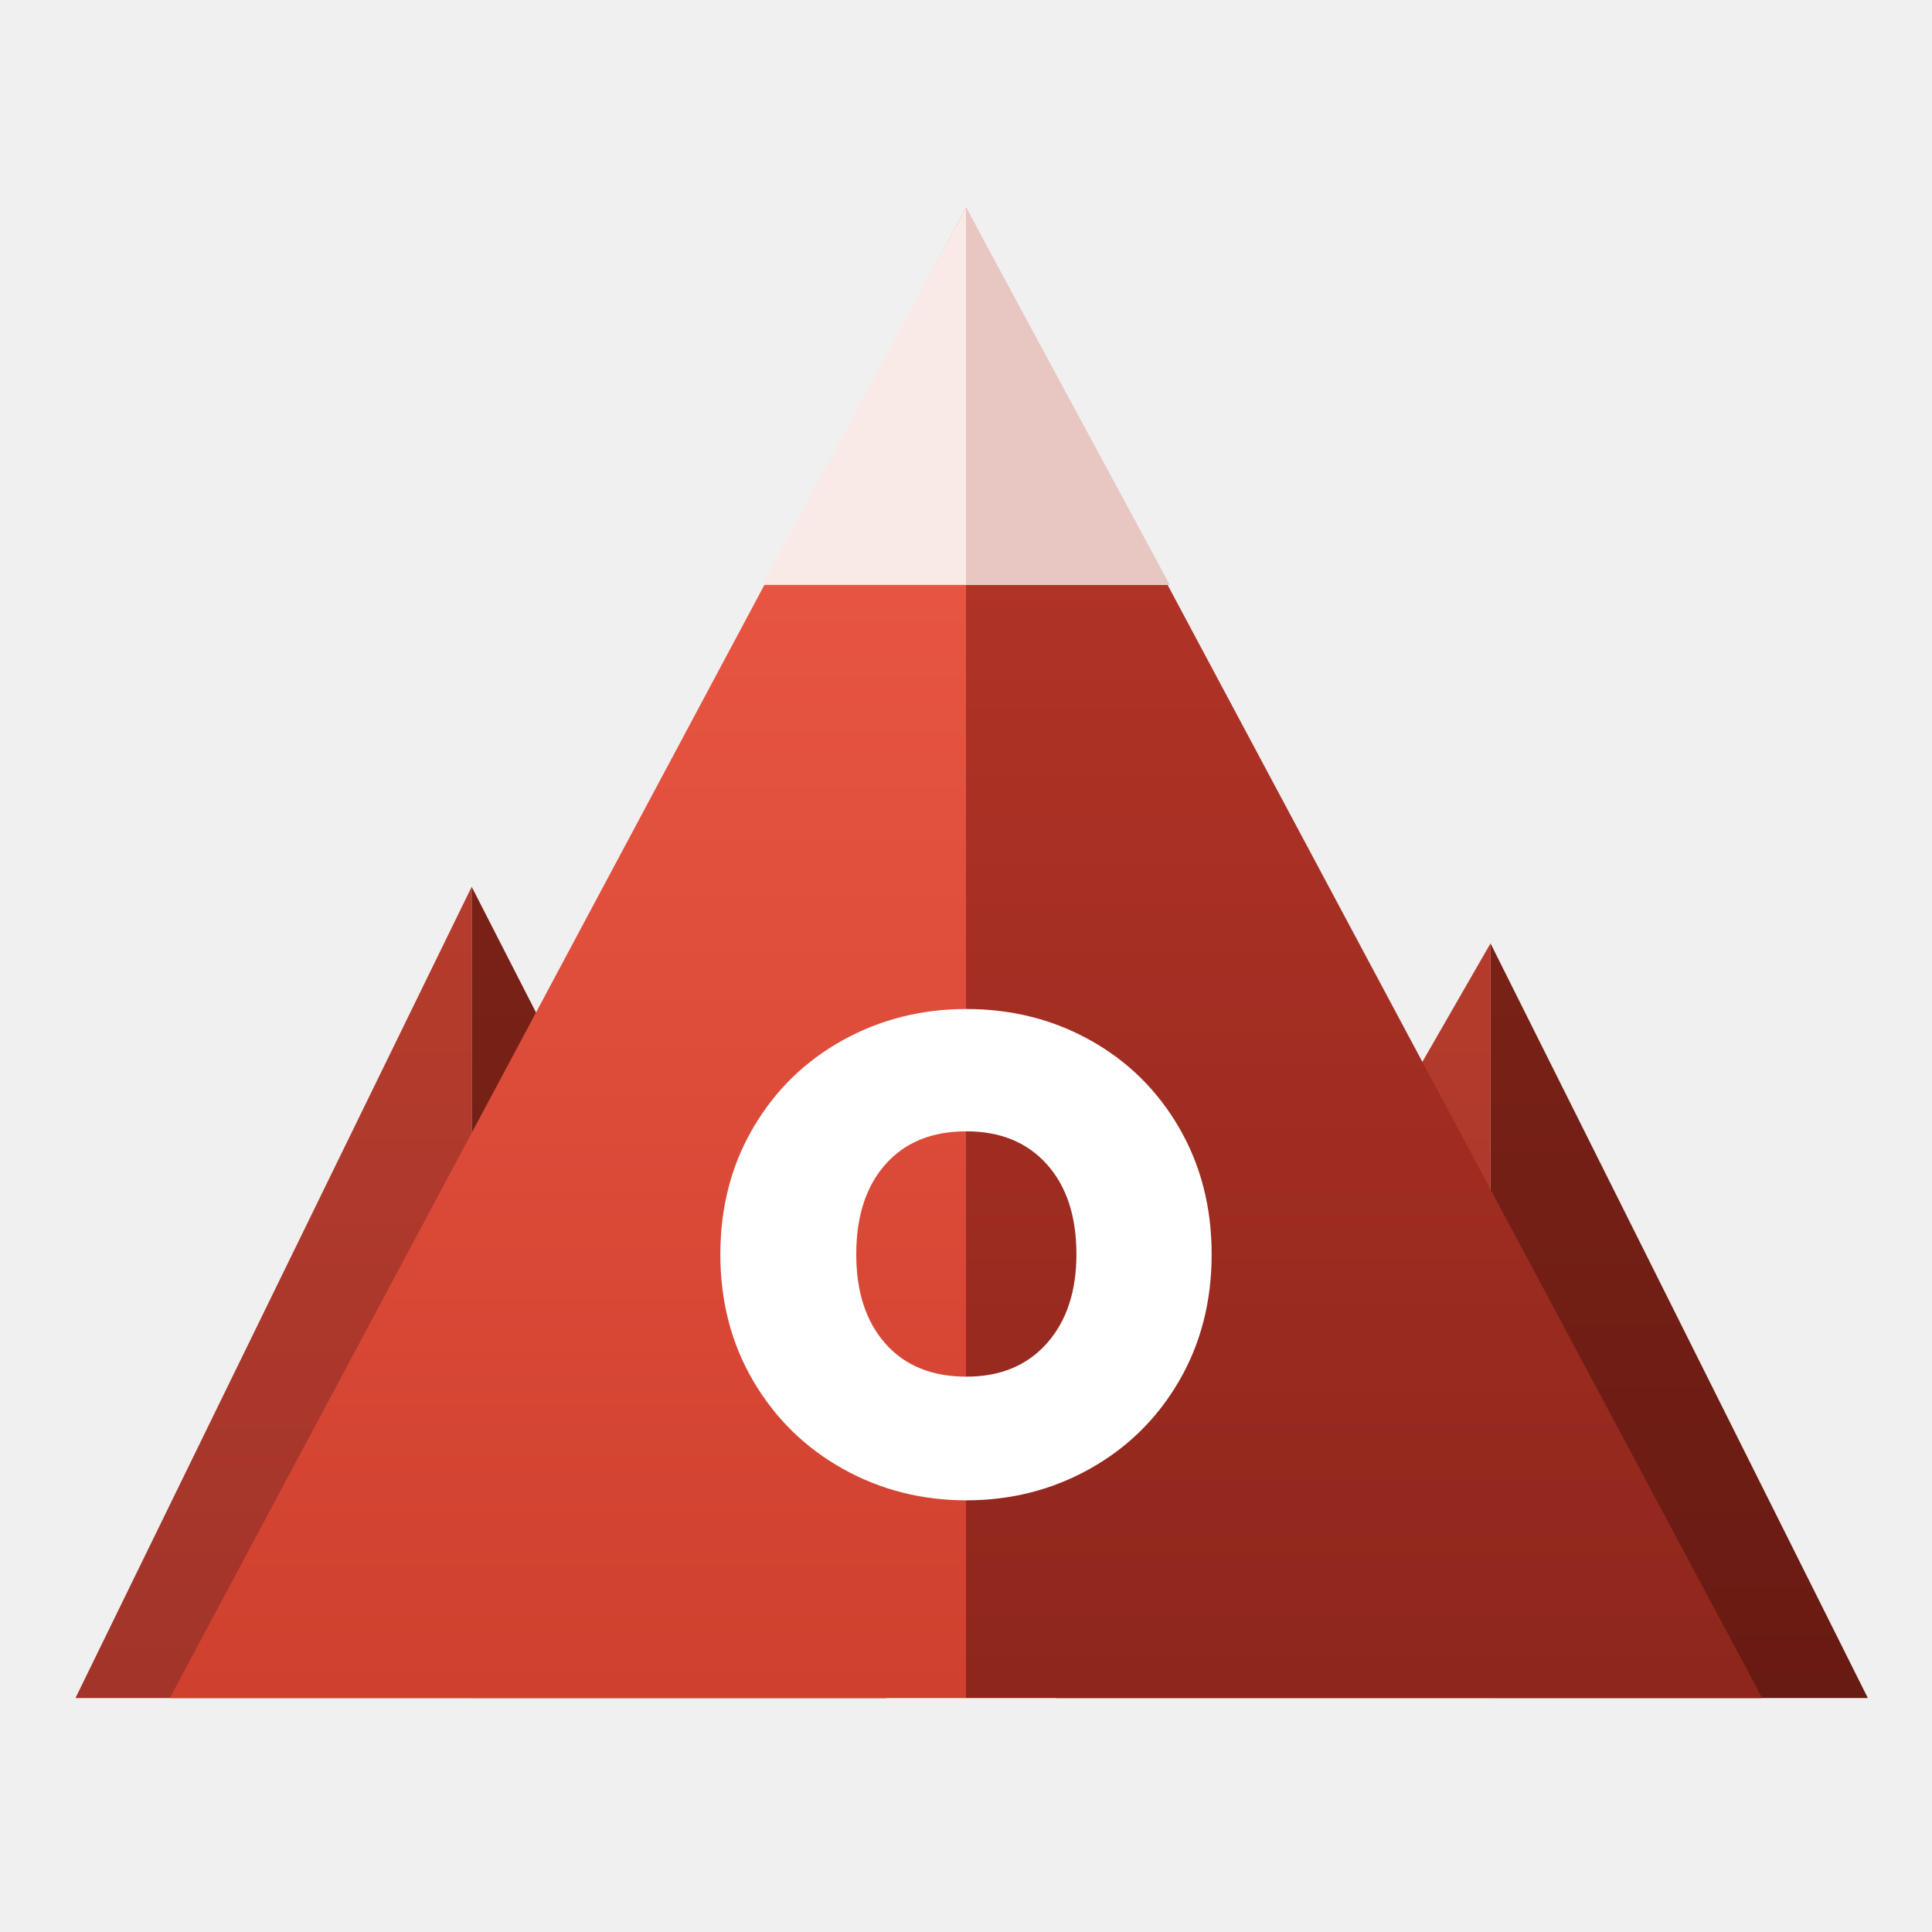
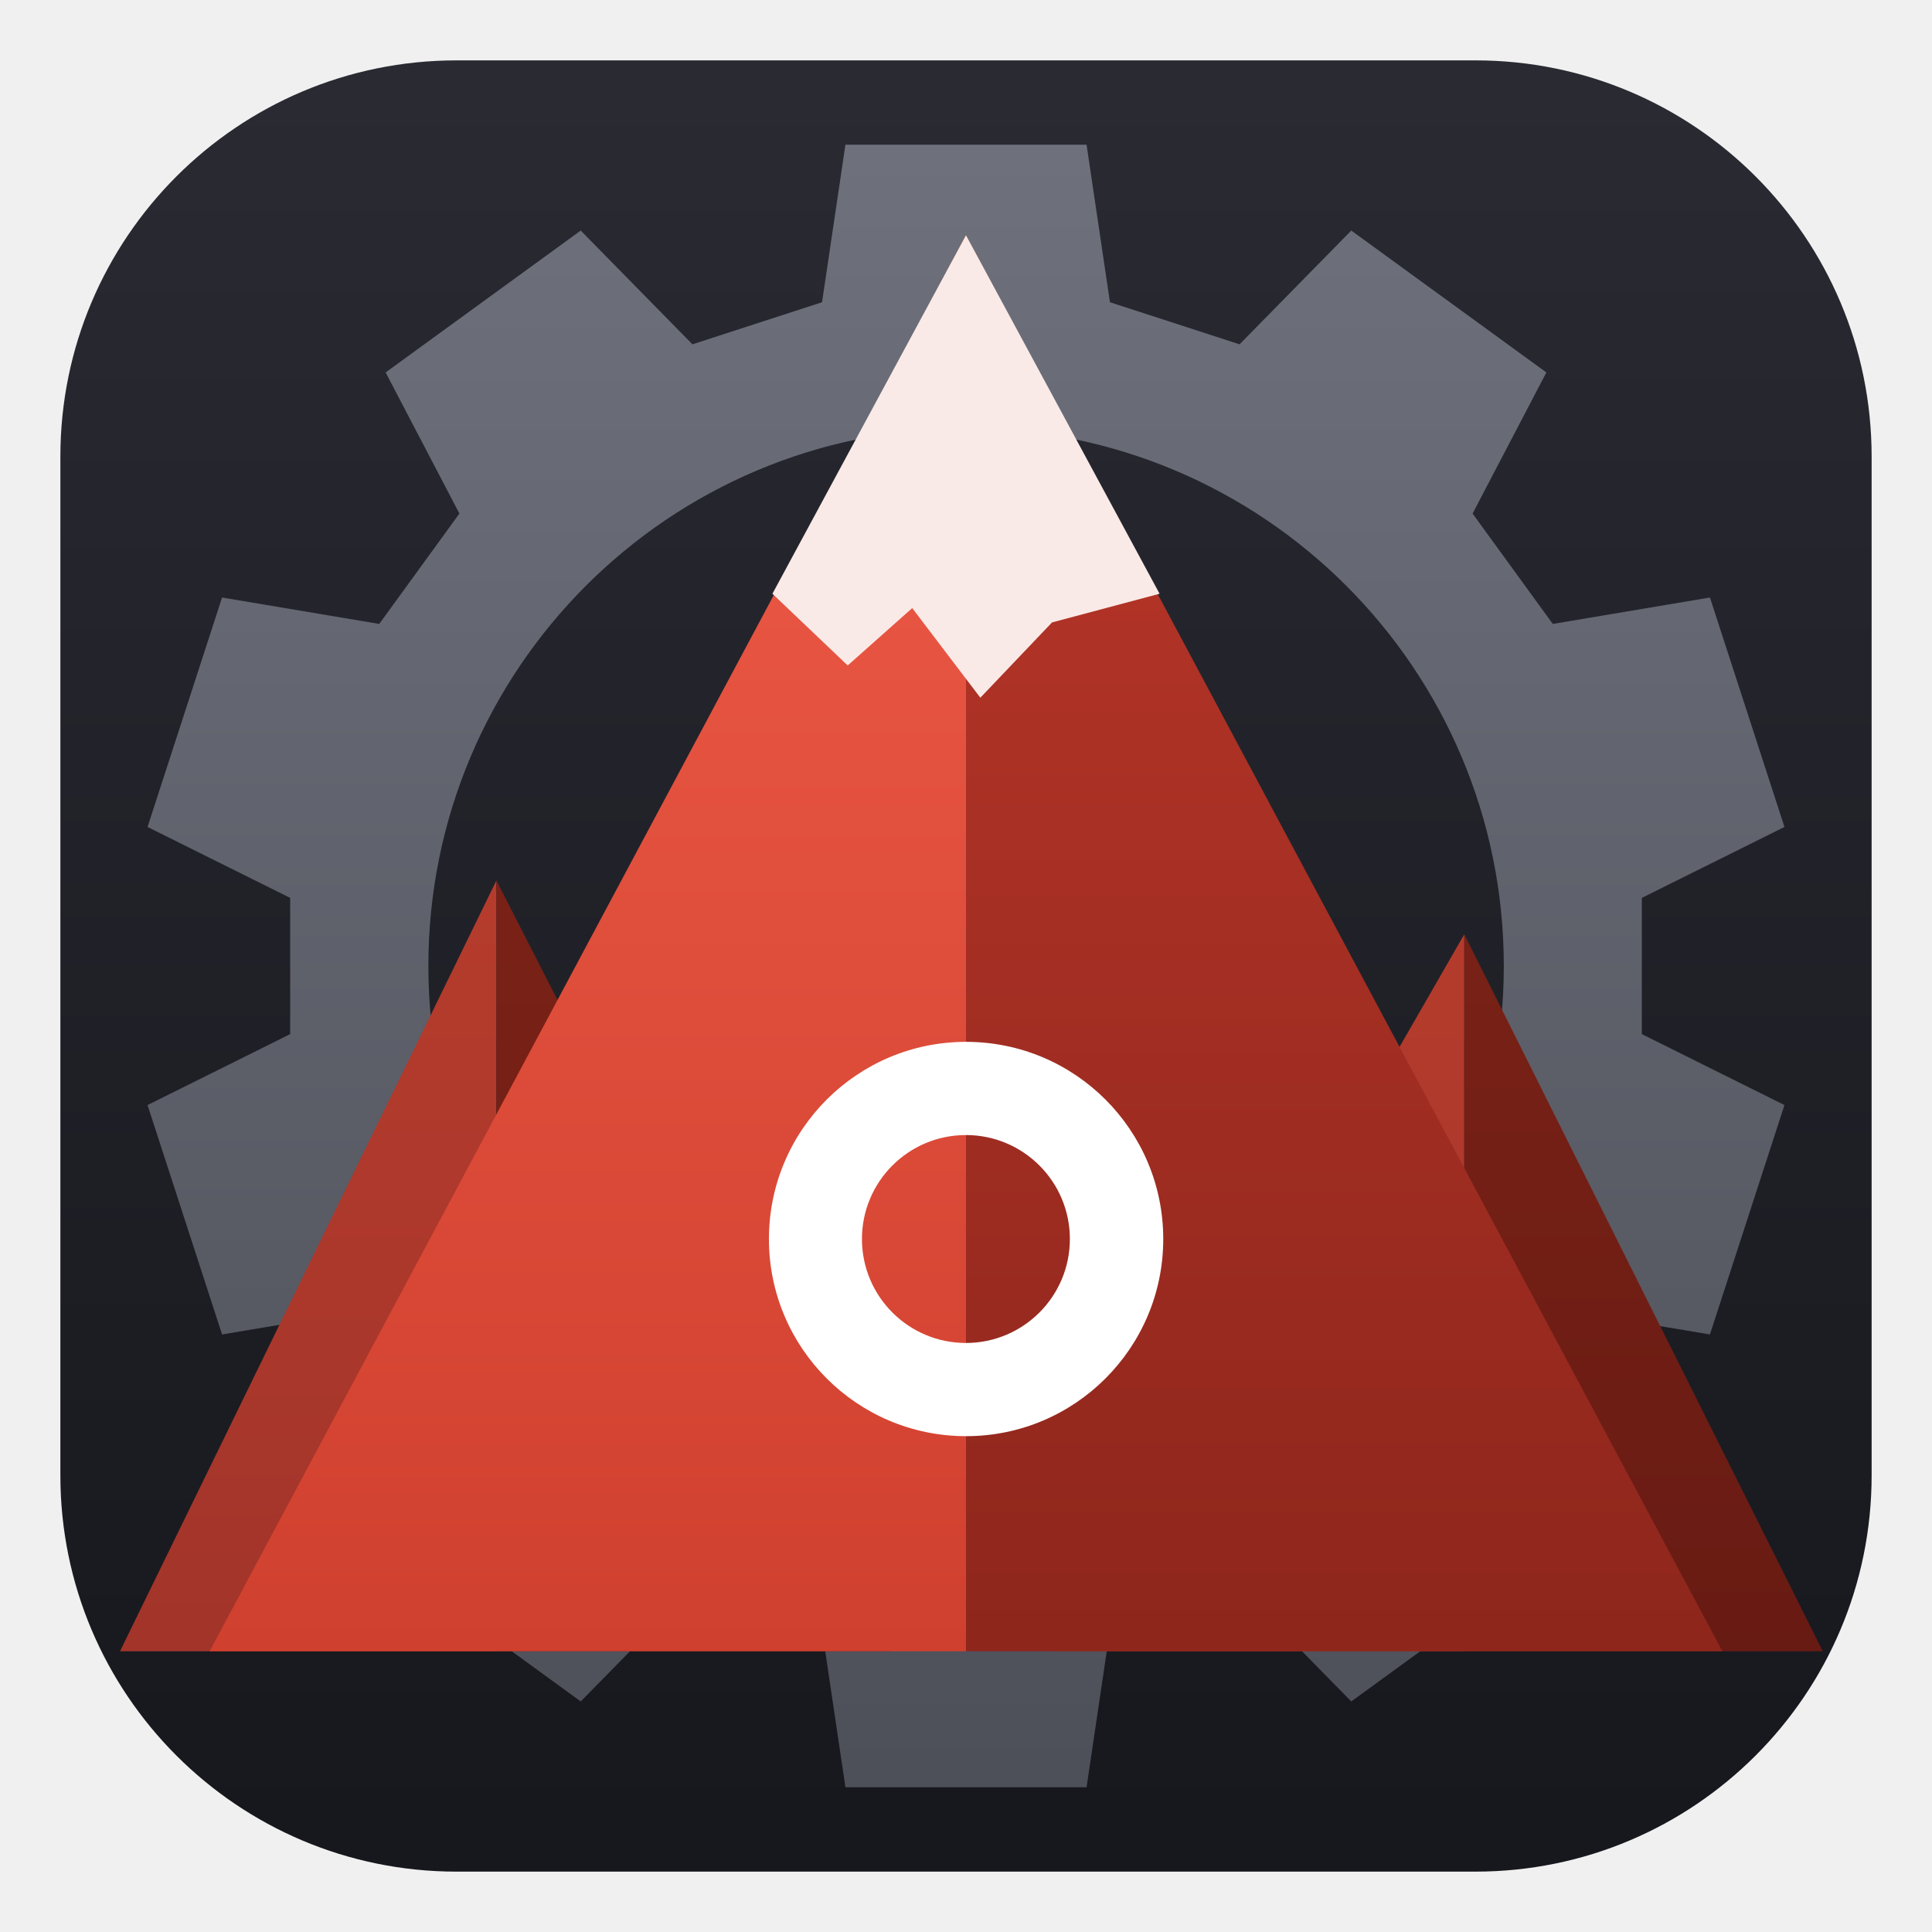
<svg xmlns="http://www.w3.org/2000/svg" width="24" height="24" viewBox="0 0 1024 1024">
  <defs>
-     <linearGradient id="f-ml" x1="0" y1="110" x2="0" y2="900" gradientUnits="userSpaceOnUse">
+     <linearGradient id="ml" x1="0" y1="110" x2="0" y2="900" gradientUnits="userSpaceOnUse">
      <stop offset="0" stop-color="#EF5C49" />
      <stop offset="1" stop-color="#D0402E" />
    </linearGradient>
-     <linearGradient id="f-md" x1="0" y1="110" x2="0" y2="900" gradientUnits="userSpaceOnUse">
+     <linearGradient id="md" x1="0" y1="110" x2="0" y2="900" gradientUnits="userSpaceOnUse">
      <stop offset="0" stop-color="#BC372A" />
      <stop offset="1" stop-color="#8E261C" />
    </linearGradient>
-     <linearGradient id="f-sl" x1="0" y1="110" x2="0" y2="900" gradientUnits="userSpaceOnUse">
+     <linearGradient id="sl" x1="0" y1="110" x2="0" y2="900" gradientUnits="userSpaceOnUse">
      <stop offset="0" stop-color="#C6432F" />
      <stop offset="1" stop-color="#A2342A" />
    </linearGradient>
-     <linearGradient id="f-sd" x1="0" y1="110" x2="0" y2="900" gradientUnits="userSpaceOnUse">
+     <linearGradient id="sd" x1="0" y1="110" x2="0" y2="900" gradientUnits="userSpaceOnUse">
      <stop offset="0" stop-color="#8A271A" />
      <stop offset="1" stop-color="#681B13" />
    </linearGradient>
-     <clipPath id="f-shade">
-       <rect x="512" y="0" width="512" height="1024" />
-     </clipPath>
+     <linearGradient id="bg" x1="0" y1="0" x2="0" y2="1024" gradientUnits="userSpaceOnUse">
+       <stop offset="0" stop-color="#2A2B33" />
+       <stop offset="1" stop-color="#16171C" />
+     </linearGradient>
+     <linearGradient id="gear" x1="0" y1="80" x2="0" y2="940" gradientUnits="userSpaceOnUse">
+       <stop offset="0" stop-color="#6E717C" />
+       <stop offset="1" stop-color="#4E5059" />
+     </linearGradient>
  </defs>
-   <polygon points="250,470 40,900 250,900" fill="url(#f-sl)" />
-   <polygon points="250,470 250,900 470,900" fill="url(#f-sd)" />
-   <polygon points="790,500 560,900 790,900" fill="url(#f-sl)" />
-   <polygon points="790,500 790,900 990,900" fill="url(#f-sd)" />
-   <polygon points="512,110 90,900 512,900" fill="url(#f-ml)" />
-   <polygon points="512,110 512,900 934,900" fill="url(#f-md)" />
-   <polygon points="512,110 404,310 620,310" fill="#FAEAE7" />
-   <polygon points="512,110 404,310 620,310" fill="#E8C6C1" clip-path="url(#f-shade)" />
-   <path fill="#FFFFFF" fill-rule="evenodd" transform="translate(512 665) scale(1.24) translate(-512 -665)" d="M512.15 770Q483.39 770 459.28 756.49Q435.17 742.99 421.09 719.02Q407 695.06 407 664.85Q407 634.65 421.09 610.68Q435.17 586.72 459.28 573.36Q483.39 560 512.15 560Q541.19 560 565.15 573.36Q589.12 586.72 603.06 610.68Q617 634.65 617 664.85Q617 695.06 603.06 719.02Q589.12 742.99 565.01 756.49Q540.90 770 512.15 770M512.15 717.14Q533.93 717.14 546.56 702.90Q559.20 688.67 559.20 664.85Q559.20 640.46 546.56 626.37Q533.93 612.28 512.15 612.28Q490.07 612.28 477.58 626.37Q465.09 640.46 465.09 664.85Q465.09 688.96 477.58 703.05Q490.07 717.14 512.15 717.14" />
+   <rect x="32" y="32" width="960" height="960" rx="210" fill="url(#bg)" />
+   <path fill="url(#gear)" fill-rule="evenodd" d="M435.7,160.2 L448.1,76.7 L575.9,76.7 L588.3,160.2 L657.0,182.5 L716.2,122.2 L819.6,197.4 L780.5,272.2 L823.0,330.7 L906.3,316.7 L945.8,438.3 L870.2,475.9 L870.2,548.1 L945.8,585.7 L906.3,707.3 L823.0,693.3 L780.5,751.8 L819.6,826.6 L716.2,901.8 L657.0,841.5 L588.3,863.8 L575.9,947.3 L448.1,947.3 L435.7,863.8 L367.0,841.5 L307.8,901.8 L204.4,826.6 L243.5,751.8 L201.0,693.3 L117.7,707.3 L78.2,585.7 L153.8,548.1 L153.8,475.9 L78.2,438.3 L117.7,316.7 L201.0,330.7 L243.5,272.2 L204.4,197.4 L307.8,122.2 L367.0,182.5 Z M512,227 a285,285 0 1,0 0.1,0 Z" />
+   <g transform="translate(25.6,20.2) scale(0.95)">
+     <polygon points="250,470 40,900 250,900" fill="url(#sl)" />
+     <polygon points="250,470 250,900 470,900" fill="url(#sd)" />
+     <polygon points="790,500 560,900 790,900" fill="url(#sl)" />
+     <polygon points="790,500 790,900 990,900" fill="url(#sd)" />
+     <polygon points="512,110 90,900 512,900" fill="url(#ml)" />
+     <polygon points="512,110 512,900 934,900" fill="url(#md)" />
+     <polygon points="512,110 404,310 446,350 482,318 520,368 560,326 620,310" fill="#FAEAE7" />
+     <path fill="#FFFFFF" fill-rule="evenodd" d="M512,560 a110,110 0 1,0 0.1,0 Z M512,612 a58,58 0 1,1 -0.1,0 Z" />
+   </g>
</svg>
